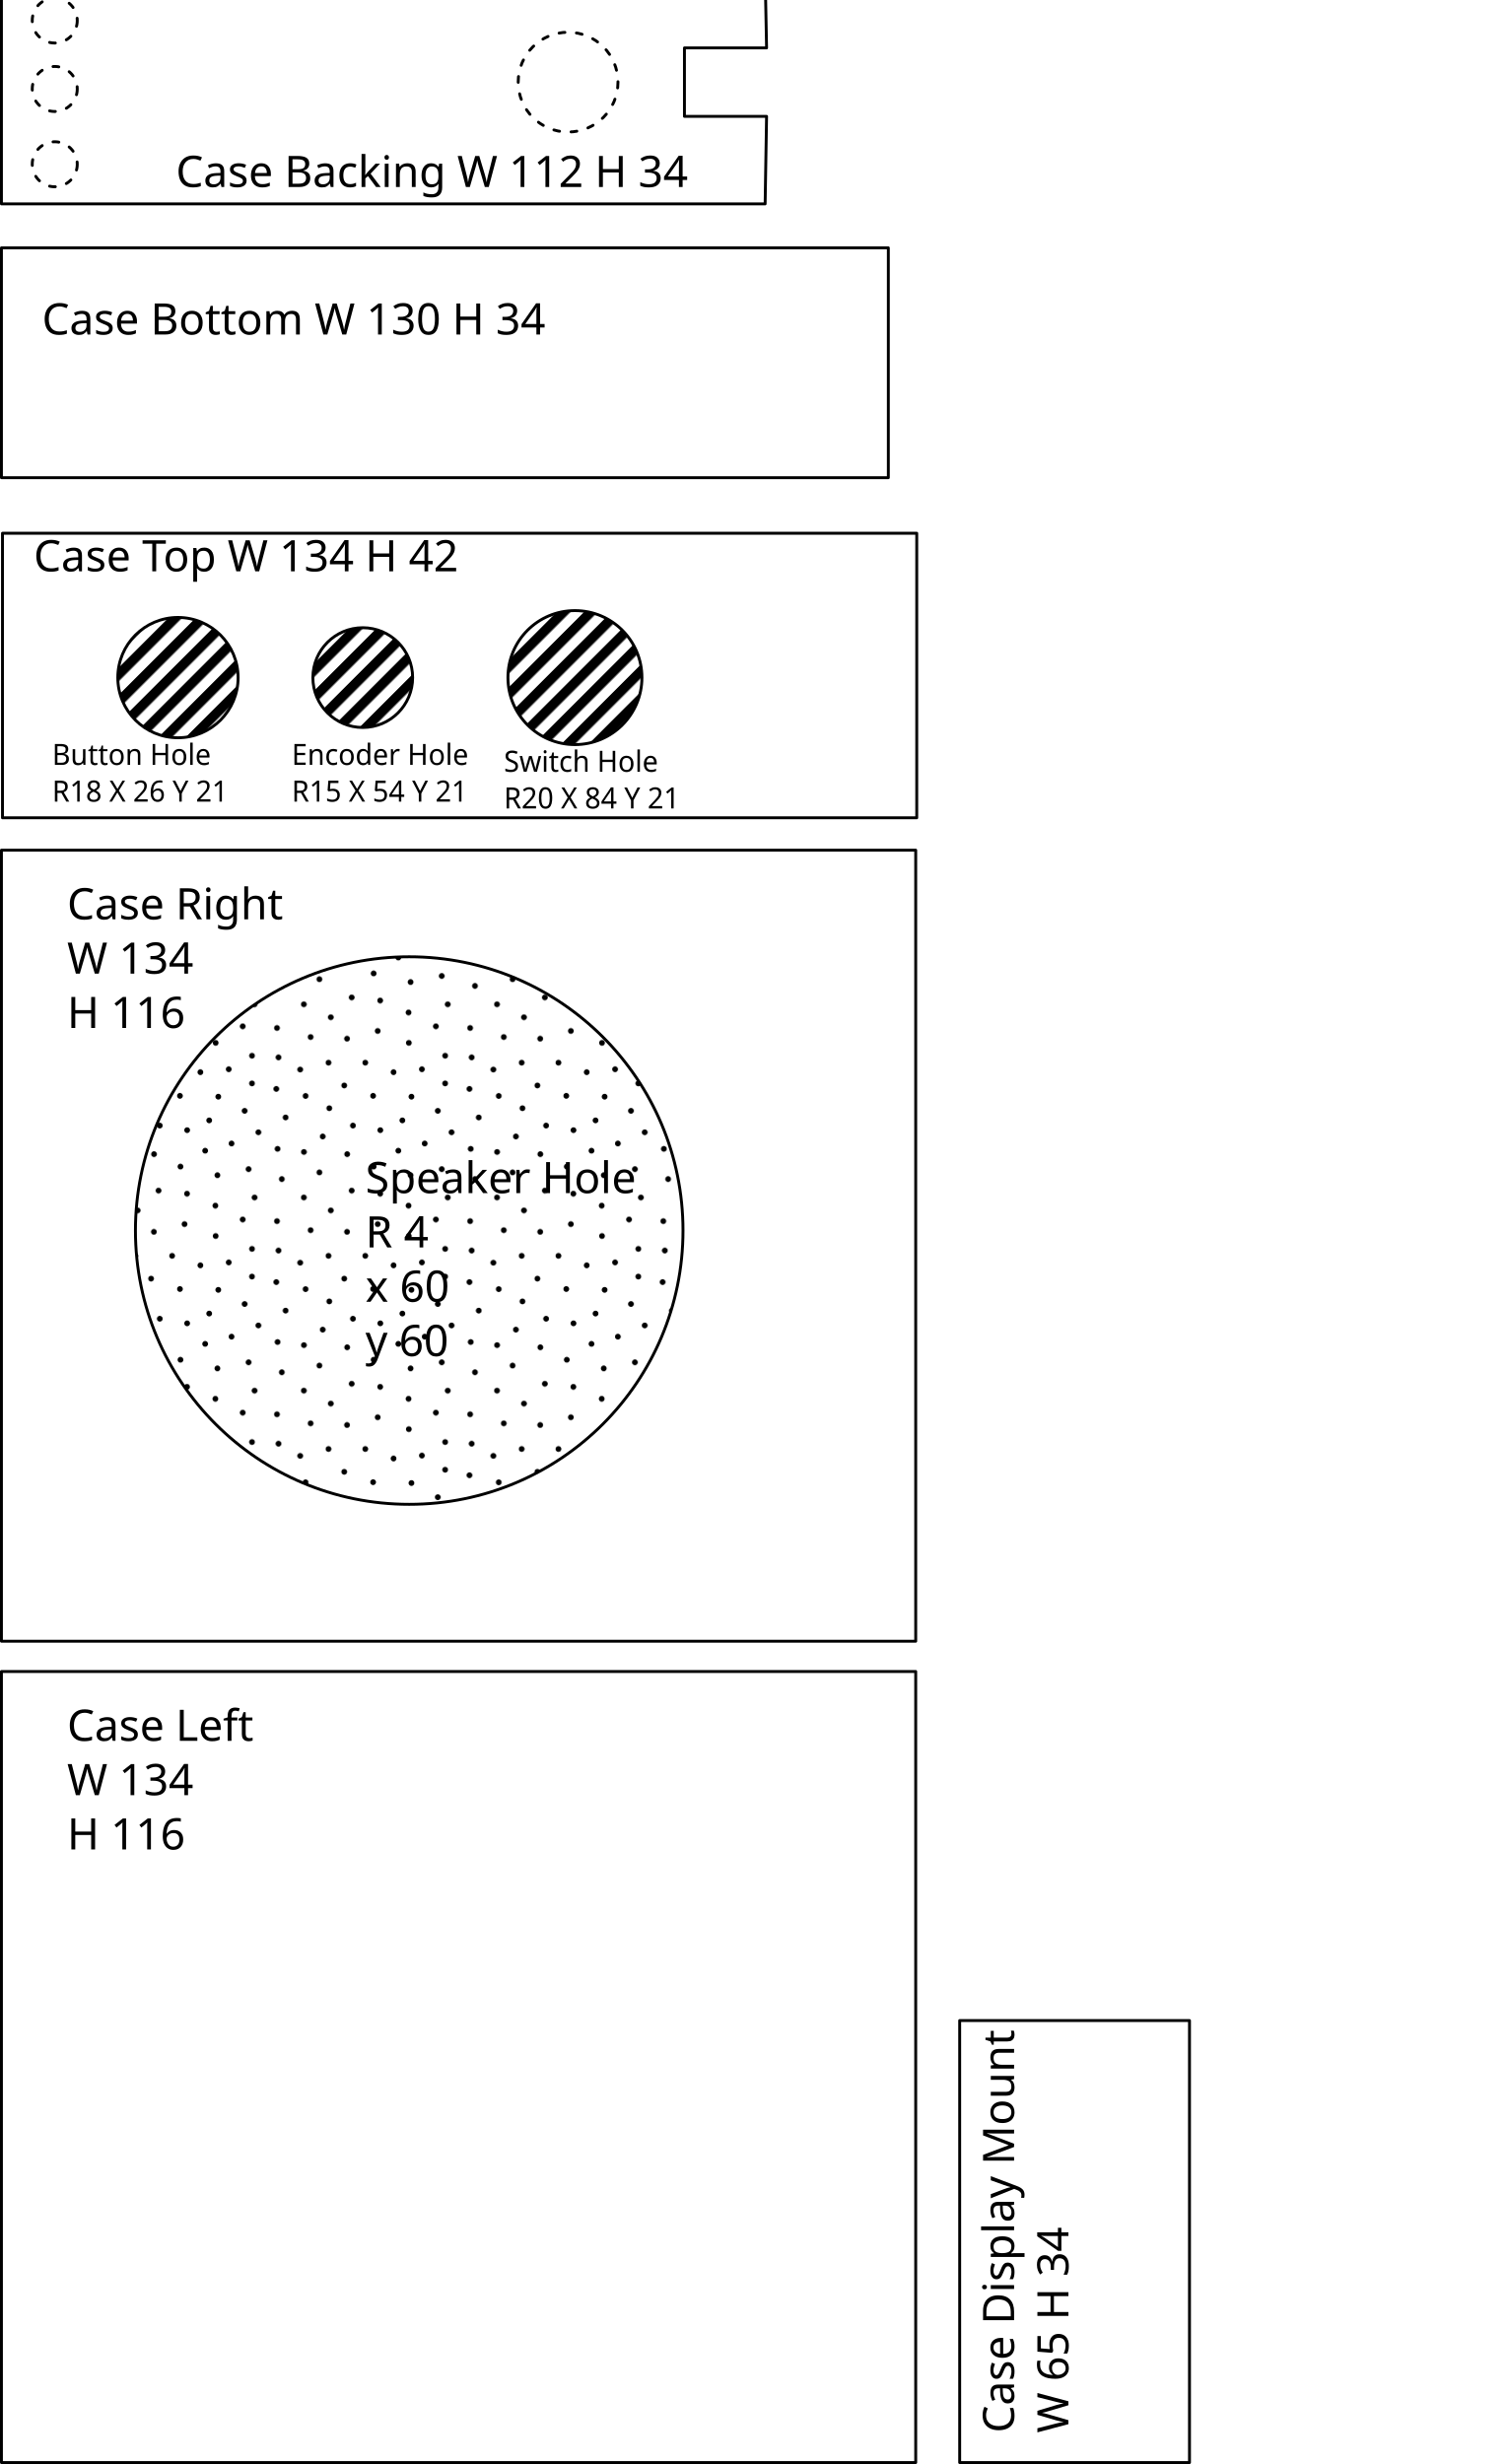
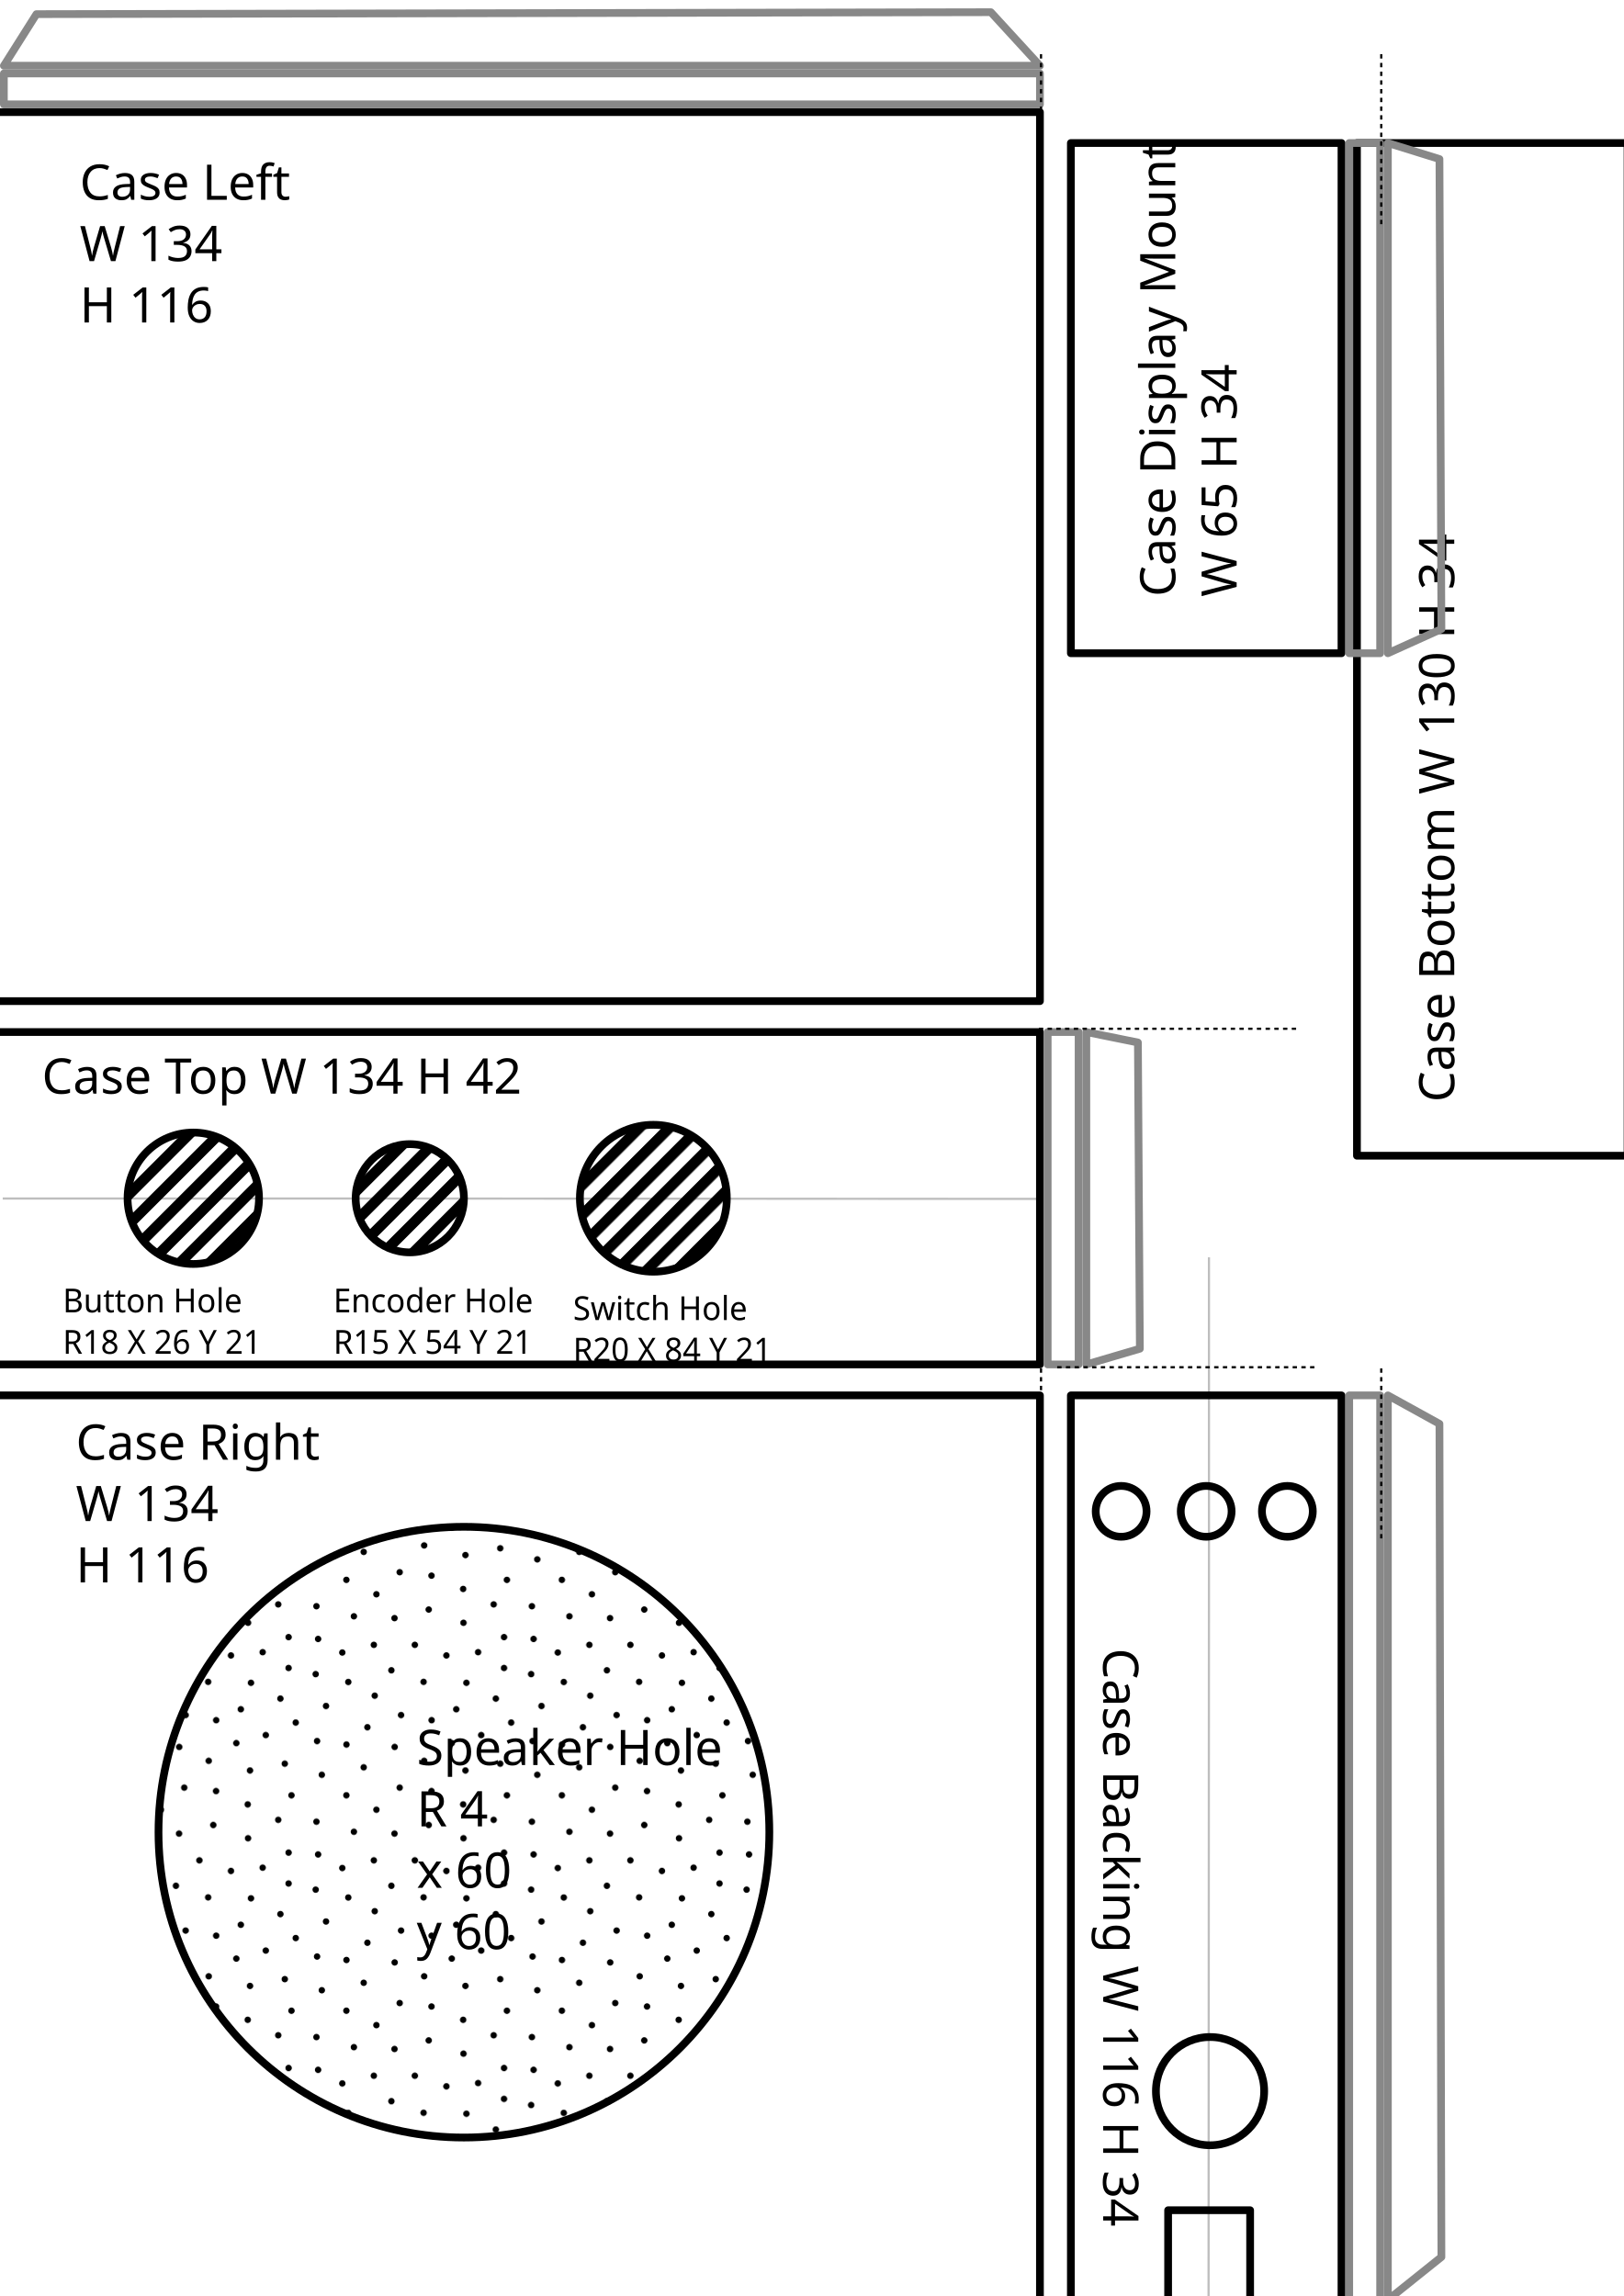
- <svg xmlns="http://www.w3.org/2000/svg" width="220mm" height="360mm" viewBox="0 0 779.528 1275.591" id="svg2" version="1.1">
+ <svg xmlns="http://www.w3.org/2000/svg" xmlns:xlink="http://www.w3.org/1999/xlink" width="210mm" height="297mm" viewBox="0 0 744.094 1052.362" id="svg2" version="1.1">
  <defs id="defs4">
+     <pattern xlink:href="#Polkadots-med" id="pattern4956" patternTransform="matrix(9.875,0,0,9.875,3.398078,431.1196)" />
+     <pattern xlink:href="#Strips1_1" id="pattern4954" patternTransform="matrix(3.419538,3.419538,-3.419538,3.419538,-0.5207757,425.8386)" />
+     <pattern xlink:href="#Strips1_1" id="pattern4952" patternTransform="matrix(3.395665,3.395665,-3.395665,3.395665,7.4294,426.7)" />
+     <pattern xlink:href="#Strips1_1" id="pattern4950" patternTransform="matrix(3.431388,3.431388,-3.431388,3.431388,10.53916,425.4111)" />
    <pattern id="Strips1_1" patternTransform="translate(0,0) scale(5,5)rotate(45) " height="1" width="2" patternUnits="userSpaceOnUse">
      <rect id="rect5089" height="2" width="1" y="-0.5" x="0" style="fill:black;stroke:none" />
    </pattern>
    <pattern id="Polkadots-med" patternTransform="translate(0,0) scale(10,10)" height="10" width="10" patternUnits="userSpaceOnUse">
      <circle id="circle5361" r="0.15" cy="0.810" cx="2.567" style="fill:black;stroke:none" />
      <circle id="circle5363" r="0.15" cy="2.33" cx="3.048" style="fill:black;stroke:none" />
      <circle id="circle5365" r="0.15" cy="2.415" cx="4.418" style="fill:black;stroke:none" />
      <circle id="circle5367" r="0.15" cy="3.029" cx="1.844" style="fill:black;stroke:none" />
      <circle id="circle5369" r="0.15" cy="1.363" cx="6.08" style="fill:black;stroke:none" />
      <circle id="circle5371" r="0.15" cy="4.413" cx="5.819" style="fill:black;stroke:none" />
      <circle id="circle5373" r="0.15" cy="4.048" cx="4.305" style="fill:black;stroke:none" />
      <circle id="circle5375" r="0.15" cy="3.045" cx="5.541" style="fill:black;stroke:none" />
      <circle id="circle5377" r="0.15" cy="5.527" cx="4.785" style="fill:black;stroke:none" />
      <circle id="circle5379" r="0.15" cy="5.184" cx="2.667" style="fill:black;stroke:none" />
      <circle id="circle5381" r="0.15" cy="1.448" cx="7.965" style="fill:black;stroke:none" />
      <circle id="circle5383" r="0.15" cy="5.049" cx="7.047" style="fill:black;stroke:none" />
      <circle id="circle5385" r="0.15" cy="0.895" cx="4.340" style="fill:black;stroke:none" />
      <circle id="circle5387" r="0.15" cy="0.340" cx="7.125" style="fill:black;stroke:none" />
      <circle id="circle5389" r="0.15" cy="1.049" cx="9.553" style="fill:black;stroke:none" />
      <circle id="circle5391" r="0.15" cy="2.689" cx="7.006" style="fill:black;stroke:none" />
      <circle id="circle5393" r="0.15" cy="2.689" cx="8.909" style="fill:black;stroke:none" />
      <circle id="circle5395" r="0.15" cy="4.407" cx="9.315" style="fill:black;stroke:none" />
      <circle id="circle5397" r="0.15" cy="3.870" cx="7.820" style="fill:black;stroke:none" />
      <circle id="circle5399" r="0.15" cy="5.948" cx="8.270" style="fill:black;stroke:none" />
      <circle id="circle5401" r="0.15" cy="7.428" cx="7.973" style="fill:black;stroke:none" />
      <circle id="circle5403" r="0.15" cy="8.072" cx="9.342" style="fill:black;stroke:none" />
      <circle id="circle5405" r="0.15" cy="9.315" cx="8.206" style="fill:black;stroke:none" />
      <circle id="circle5407" r="0.15" cy="9.475" cx="9.682" style="fill:black;stroke:none" />
      <circle id="circle5409" r="0.15" cy="6.186" cx="9.688" style="fill:black;stroke:none" />
      <circle id="circle5411" r="0.15" cy="6.296" cx="3.379" style="fill:black;stroke:none" />
      <circle id="circle5413" r="0.15" cy="8.204" cx="2.871" style="fill:black;stroke:none" />
      <circle id="circle5415" r="0.15" cy="8.719" cx="4.59" style="fill:black;stroke:none" />
      <circle id="circle5417" r="0.15" cy="9.671" cx="3.181" style="fill:black;stroke:none" />
      <circle id="circle5419" r="0.15" cy="7.315" cx="5.734" style="fill:black;stroke:none" />
      <circle id="circle5421" r="0.15" cy="6.513" cx="6.707" style="fill:black;stroke:none" />
      <circle id="circle5423" r="0.15" cy="9.670" cx="5.730" style="fill:black;stroke:none" />
      <circle id="circle5425" r="0.15" cy="8.373" cx="6.535" style="fill:black;stroke:none" />
      <circle id="circle5427" r="0.15" cy="7.154" cx="4.37" style="fill:black;stroke:none" />
      <circle id="circle5429" r="0.15" cy="7.25" cx="0.622" style="fill:black;stroke:none" />
      <circle id="circle5431" r="0.15" cy="5.679" cx="0.831" style="fill:black;stroke:none" />
      <circle id="circle5433" r="0.15" cy="8.519" cx="1.257" style="fill:black;stroke:none" />
      <circle id="circle5435" r="0.15" cy="6.877" cx="1.989" style="fill:black;stroke:none" />
      <circle id="circle5437" r="0.15" cy="3.181" cx="0.374" style="fill:black;stroke:none" />
      <circle id="circle5439" r="0.15" cy="1.664" cx="1.166" style="fill:black;stroke:none" />
      <circle id="circle5441" r="0.15" cy="0.093" cx="1.151" style="fill:black;stroke:none" />
      <circle id="circle5443" r="0.15" cy="10.093" cx="1.151" style="fill:black;stroke:none" />
      <circle id="circle5445" r="0.15" cy="4.451" cx="1.302" style="fill:black;stroke:none" />
      <circle id="circle5447" r="0.15" cy="3.763" cx="3.047" style="fill:black;stroke:none" />
    </pattern>
  </defs>
-   <g id="layer1" transform="translate(0,223.2284)">
-     <rect style="color:#000000;clip-rule:nonzero;display:inline;overflow:visible;visibility:visible;opacity:1;isolation:auto;mix-blend-mode:normal;color-interpolation:sRGB;color-interpolation-filters:linearRGB;solid-color:#000000;solid-opacity:1;fill:none;fill-opacity:1;fill-rule:evenodd;stroke:#000000;stroke-width:1.5;stroke-linecap:round;stroke-linejoin:round;stroke-miterlimit:4;stroke-dasharray:none;stroke-dashoffset:0;stroke-opacity:1;marker:none;color-rendering:auto;image-rendering:auto;shape-rendering:auto;text-rendering:auto;enable-background:accumulate" id="rect4136" width="473.303" height="409.524" x="0.75" y="216.892" ry="0" />
-     <text xml:space="preserve" style="font-style:normal;font-variant:normal;font-weight:normal;font-stretch:normal;font-size:22.5px;line-height:125%;font-family:Calibri;-inkscape-font-specification:'Calibri, Normal';text-align:start;letter-spacing:0px;word-spacing:0px;writing-mode:lr-tb;text-anchor:start;fill:#000000;fill-opacity:1;stroke:none;stroke-width:1px;stroke-linecap:butt;stroke-linejoin:miter;stroke-opacity:1" x="34.763" y="252.705" id="text4138">
-       <tspan id="tspan4140" x="34.763" y="252.705">Case Right</tspan>
-       <tspan x="34.763" y="280.83" id="tspan4144">W 134</tspan>
-       <tspan x="34.763" y="308.955" id="tspan4142">H 116</tspan>
+   <g id="layer2">
+     <path style="fill:none;fill-rule:evenodd;stroke:#000000;stroke-width:1;stroke-linecap:butt;stroke-linejoin:miter;stroke-miterlimit:4;stroke-dasharray:none;stroke-opacity:0.256" d="m 1.25,549.326 149.821,0 326.279,0.179" id="path4963" />
+     <path id="path5009" d="m 554.028,576.261 0,149.821 -0.179,326.279" style="fill:none;fill-rule:evenodd;stroke:#000000;stroke-width:1;stroke-linecap:butt;stroke-linejoin:miter;stroke-miterlimit:4;stroke-dasharray:none;stroke-opacity:0.256" />
+   </g>
+   <g id="layer1" transform="translate(0,3.543307e-6)">
+     <rect style="color:#000000;clip-rule:nonzero;display:inline;overflow:visible;visibility:visible;opacity:1;isolation:auto;mix-blend-mode:normal;color-interpolation:sRGB;color-interpolation-filters:linearRGB;solid-color:#000000;solid-opacity:1;fill:none;fill-opacity:1;fill-rule:evenodd;stroke:#000000;stroke-width:3.543;stroke-linecap:round;stroke-linejoin:round;stroke-miterlimit:4;stroke-dasharray:none;stroke-dashoffset:0;stroke-opacity:1;marker:none;color-rendering:auto;image-rendering:auto;shape-rendering:auto;text-rendering:auto;enable-background:accumulate" id="rect4136" width="478.346" height="414.567" x="-1.772" y="639.567" ry="0" />
+     <text xml:space="preserve" style="font-style:normal;font-variant:normal;font-weight:normal;font-stretch:normal;font-size:22.5px;line-height:125%;font-family:Calibri;-inkscape-font-specification:'Calibri, Normal';text-align:start;letter-spacing:0px;word-spacing:0px;writing-mode:lr-tb;text-anchor:start;fill:#000000;fill-opacity:1;stroke:none;stroke-width:3.543;stroke-linecap:butt;stroke-linejoin:miter;stroke-miterlimit:4;stroke-dasharray:none;stroke-opacity:1" x="34.763" y="669.044" id="text4138">
+       <tspan id="tspan4140" x="34.763" y="669.044">Case Right</tspan>
+       <tspan x="34.763" y="697.169" id="tspan4144">W 134</tspan>
+       <tspan x="34.763" y="725.294" id="tspan4142">H 116</tspan>
    </text>
-     <rect style="color:#000000;clip-rule:nonzero;display:inline;overflow:visible;visibility:visible;opacity:1;isolation:auto;mix-blend-mode:normal;color-interpolation:sRGB;color-interpolation-filters:linearRGB;solid-color:#000000;solid-opacity:1;fill:none;fill-opacity:1;fill-rule:evenodd;stroke:#000000;stroke-width:1.5;stroke-linecap:round;stroke-linejoin:round;stroke-miterlimit:4;stroke-dasharray:none;stroke-dashoffset:0;stroke-opacity:1;marker:none;color-rendering:auto;image-rendering:auto;shape-rendering:auto;text-rendering:auto;enable-background:accumulate" id="rect4136-1" width="473.303" height="409.524" x="0.75" y="642.088" ry="0" />
-     <text xml:space="preserve" style="font-style:normal;font-variant:normal;font-weight:normal;font-stretch:normal;font-size:22.5px;line-height:125%;font-family:Calibri;-inkscape-font-specification:'Calibri, Normal';text-align:start;letter-spacing:0px;word-spacing:0px;writing-mode:lr-tb;text-anchor:start;fill:#000000;fill-opacity:1;stroke:none;stroke-width:1px;stroke-linecap:butt;stroke-linejoin:miter;stroke-opacity:1" x="34.763" y="677.979" id="text4138-8">
-       <tspan id="tspan4140-3" x="34.763" y="677.979">Case Left</tspan>
-       <tspan x="34.763" y="706.104" id="tspan4144-4">W 134</tspan>
-       <tspan x="34.763" y="734.229" id="tspan4142-3">H 116 </tspan>
+     <rect style="color:#000000;clip-rule:nonzero;display:inline;overflow:visible;visibility:visible;opacity:1;isolation:auto;mix-blend-mode:normal;color-interpolation:sRGB;color-interpolation-filters:linearRGB;solid-color:#000000;solid-opacity:1;fill:none;fill-opacity:1;fill-rule:evenodd;stroke:#000000;stroke-width:3.543;stroke-linecap:round;stroke-linejoin:round;stroke-miterlimit:4;stroke-dasharray:none;stroke-dashoffset:0;stroke-opacity:1;marker:none;color-rendering:auto;image-rendering:auto;shape-rendering:auto;text-rendering:auto;enable-background:accumulate" id="rect4136-1" width="478.346" height="407.48" x="-1.772" y="51.378" ry="0" />
+     <text xml:space="preserve" style="font-style:normal;font-variant:normal;font-weight:normal;font-stretch:normal;font-size:22.5px;line-height:125%;font-family:Calibri;-inkscape-font-specification:'Calibri, Normal';text-align:start;letter-spacing:0px;word-spacing:0px;writing-mode:lr-tb;text-anchor:start;fill:#000000;fill-opacity:1;stroke:none;stroke-width:3.543;stroke-linecap:butt;stroke-linejoin:miter;stroke-miterlimit:4;stroke-dasharray:none;stroke-opacity:1" x="36.535" y="91.562" id="text4138-8">
+       <tspan id="tspan4140-3" x="36.535" y="91.562">Case Left</tspan>
+       <tspan x="36.535" y="119.687" id="tspan4144-4">W 134</tspan>
+       <tspan x="36.535" y="147.812" id="tspan4142-3">H 116 </tspan>
    </text>
-     <circle style="color:#000000;clip-rule:nonzero;display:inline;overflow:visible;visibility:visible;opacity:1;isolation:auto;mix-blend-mode:normal;color-interpolation:sRGB;color-interpolation-filters:linearRGB;solid-color:#000000;solid-opacity:1;fill:url(#Polkadots-med);fill-opacity:1.0;fill-rule:evenodd;stroke:#000000;stroke-width:1.5;stroke-linecap:round;stroke-linejoin:round;stroke-miterlimit:4;stroke-dasharray:none;stroke-dashoffset:0;stroke-opacity:1;marker:none;color-rendering:auto;image-rendering:auto;shape-rendering:auto;text-rendering:auto;enable-background:accumulate" id="path4175" cx="211.848" cy="413.817" r="141.732" />
-     <text id="text4177" y="394.438" x="189.191" style="font-style:normal;font-variant:normal;font-weight:normal;font-stretch:normal;font-size:22.5px;line-height:125%;font-family:Calibri;-inkscape-font-specification:'Calibri, Normal';text-align:start;letter-spacing:0px;word-spacing:0px;writing-mode:lr-tb;text-anchor:start;fill:#000000;fill-opacity:1;stroke:none;stroke-width:1px;stroke-linecap:butt;stroke-linejoin:miter;stroke-opacity:1" xml:space="preserve">
-       <tspan y="394.438" x="189.191" id="tspan4179">Speaker Hole</tspan>
-       <tspan id="tspan4181" y="422.563" x="189.191">R 4</tspan>
-       <tspan id="tspan4183" y="450.688" x="189.191">x 60</tspan>
-       <tspan y="478.813" x="189.191" id="tspan4185">y 60</tspan>
+     <circle style="color:#000000;clip-rule:nonzero;display:inline;overflow:visible;visibility:visible;opacity:1;isolation:auto;mix-blend-mode:normal;color-interpolation:sRGB;color-interpolation-filters:linearRGB;solid-color:#000000;solid-opacity:1;fill:url(#pattern4956);fill-opacity:1;fill-rule:evenodd;stroke:#000000;stroke-width:3.543;stroke-linecap:round;stroke-linejoin:round;stroke-miterlimit:4;stroke-dasharray:none;stroke-dashoffset:0;stroke-opacity:1;marker:none;color-rendering:auto;image-rendering:auto;shape-rendering:auto;text-rendering:auto;enable-background:accumulate" id="path4175" cx="212.598" cy="839.764" r="139.961" />
+     <text id="text4177" y="809.005" x="190.963" style="font-style:normal;font-variant:normal;font-weight:normal;font-stretch:normal;font-size:22.5px;line-height:125%;font-family:Calibri;-inkscape-font-specification:'Calibri, Normal';text-align:start;letter-spacing:0px;word-spacing:0px;writing-mode:lr-tb;text-anchor:start;fill:#000000;fill-opacity:1;stroke:none;stroke-width:3.543;stroke-linecap:butt;stroke-linejoin:miter;stroke-miterlimit:4;stroke-dasharray:none;stroke-opacity:1" xml:space="preserve">
+       <tspan y="809.005" x="190.963" id="tspan4179">Speaker Hole</tspan>
+       <tspan id="tspan4181" y="837.13" x="190.963">R 4</tspan>
+       <tspan id="tspan4183" y="865.255" x="190.963">x 60</tspan>
+       <tspan y="893.38" x="190.963" id="tspan4185">y 60</tspan>
    </text>
-     <rect style="color:#000000;clip-rule:nonzero;display:inline;overflow:visible;visibility:visible;opacity:1;isolation:auto;mix-blend-mode:normal;color-interpolation:sRGB;color-interpolation-filters:linearRGB;solid-color:#000000;solid-opacity:1;fill:none;fill-opacity:1;fill-rule:evenodd;stroke:#000000;stroke-width:1.5;stroke-linecap:round;stroke-linejoin:round;stroke-miterlimit:4;stroke-dasharray:none;stroke-dashoffset:0;stroke-opacity:1;marker:none;color-rendering:auto;image-rendering:auto;shape-rendering:auto;text-rendering:auto;enable-background:accumulate" id="rect4136-4" width="473.303" height="147.319" x="1.286" y="52.828" ry="0" />
-     <text xml:space="preserve" style="font-style:normal;font-variant:normal;font-weight:normal;font-stretch:normal;font-size:22.5px;line-height:125%;font-family:Calibri;-inkscape-font-specification:'Calibri, Normal';text-align:start;letter-spacing:0px;word-spacing:0px;writing-mode:lr-tb;text-anchor:start;fill:#000000;fill-opacity:1;stroke:none;stroke-width:1px;stroke-linecap:butt;stroke-linejoin:miter;stroke-opacity:1" x="17.426" y="72.536" id="text4138-7">
-       <tspan x="17.426" y="72.536" id="tspan4142-2">Case Top W 134 H 42</tspan>
+     <rect style="color:#000000;clip-rule:nonzero;display:inline;overflow:visible;visibility:visible;opacity:1;isolation:auto;mix-blend-mode:normal;color-interpolation:sRGB;color-interpolation-filters:linearRGB;solid-color:#000000;solid-opacity:1;fill:none;fill-opacity:1;fill-rule:evenodd;stroke:#000000;stroke-width:3.543;stroke-linecap:round;stroke-linejoin:round;stroke-miterlimit:4;stroke-dasharray:none;stroke-dashoffset:0;stroke-opacity:1;marker:none;color-rendering:auto;image-rendering:auto;shape-rendering:auto;text-rendering:auto;enable-background:accumulate" id="rect4136-4" width="478.346" height="152.362" x="-1.772" y="473.031" ry="0" />
+     <text xml:space="preserve" style="font-style:normal;font-variant:normal;font-weight:normal;font-stretch:normal;font-size:22.5px;line-height:125%;font-family:Calibri;-inkscape-font-specification:'Calibri, Normal';text-align:start;letter-spacing:0px;word-spacing:0px;writing-mode:lr-tb;text-anchor:start;fill:#000000;fill-opacity:1;stroke:none;stroke-width:3.543;stroke-linecap:butt;stroke-linejoin:miter;stroke-miterlimit:4;stroke-dasharray:none;stroke-opacity:1" x="19.197" y="501.276" id="text4138-7">
+       <tspan x="19.197" y="501.276" id="tspan4142-2">Case Top W 134 H 42</tspan>
    </text>
-     <circle style="color:#000000;clip-rule:nonzero;display:inline;overflow:visible;visibility:visible;opacity:1;isolation:auto;mix-blend-mode:normal;color-interpolation:sRGB;color-interpolation-filters:linearRGB;solid-color:#000000;solid-opacity:1;fill:url(#Strips1_1);fill-opacity:1.0;fill-rule:evenodd;stroke:#000000;stroke-width:1.5;stroke-linecap:round;stroke-linejoin:round;stroke-miterlimit:4;stroke-dasharray:none;stroke-dashoffset:0;stroke-opacity:1;marker:none;color-rendering:auto;image-rendering:auto;shape-rendering:auto;text-rendering:auto;enable-background:accumulate" id="path4230" cx="92.126" cy="127.559" r="31.14" />
-     <text xml:space="preserve" style="font-style:normal;font-variant:normal;font-weight:normal;font-stretch:normal;font-size:14.88px;line-height:125%;font-family:Calibri;-inkscape-font-specification:'Calibri, Normal';text-align:start;letter-spacing:0px;word-spacing:0px;writing-mode:lr-tb;text-anchor:start;fill:#000000;fill-opacity:1;stroke:none;stroke-width:1px;stroke-linecap:butt;stroke-linejoin:miter;stroke-opacity:1" x="27.572" y="169.216" id="text4138-7-0" transform="scale(0.9794524,1.020979)">
-       <tspan x="27.572" y="169.216" id="tspan4142-2-3">Button Hole </tspan>
-       <tspan x="27.572" y="187.816" id="tspan4250">R18 X 26 Y 21</tspan>
+     <circle style="color:#000000;clip-rule:nonzero;display:inline;overflow:visible;visibility:visible;opacity:1;isolation:auto;mix-blend-mode:normal;color-interpolation:sRGB;color-interpolation-filters:linearRGB;solid-color:#000000;solid-opacity:1;fill:url(#pattern4954);fill-opacity:1;fill-rule:evenodd;stroke:#000000;stroke-width:3.543;stroke-linecap:round;stroke-linejoin:round;stroke-miterlimit:4;stroke-dasharray:none;stroke-dashoffset:0;stroke-opacity:1;marker:none;color-rendering:auto;image-rendering:auto;shape-rendering:auto;text-rendering:auto;enable-background:accumulate" id="path4230" cx="88.583" cy="549.213" r="30.118" />
+     <text xml:space="preserve" style="font-style:normal;font-variant:normal;font-weight:normal;font-stretch:normal;font-size:14.88px;line-height:125%;font-family:Calibri;-inkscape-font-specification:'Calibri, Normal';text-align:start;letter-spacing:0px;word-spacing:0px;writing-mode:lr-tb;text-anchor:start;fill:#000000;fill-opacity:1;stroke:none;stroke-width:3.543;stroke-linecap:butt;stroke-linejoin:miter;stroke-miterlimit:4;stroke-dasharray:none;stroke-opacity:1" x="29.381" y="589.147" id="text4138-7-0" transform="scale(0.9794524,1.020979)">
+       <tspan x="29.381" y="589.147" id="tspan4142-2-3">Button Hole </tspan>
+       <tspan x="29.381" y="607.747" id="tspan4250">R18 X 26 Y 21</tspan>
    </text>
-     <circle cy="127.559" cx="187.795" id="circle4256" style="color:#000000;clip-rule:nonzero;display:inline;overflow:visible;visibility:visible;opacity:1;isolation:auto;mix-blend-mode:normal;color-interpolation:sRGB;color-interpolation-filters:linearRGB;solid-color:#000000;solid-opacity:1;fill:url(#Strips1_1);fill-opacity:1.0;fill-rule:evenodd;stroke:#000000;stroke-width:1.5;stroke-linecap:round;stroke-linejoin:round;stroke-miterlimit:4;stroke-dasharray:none;stroke-dashoffset:0;stroke-opacity:1;marker:none;color-rendering:auto;image-rendering:auto;shape-rendering:auto;text-rendering:auto;enable-background:accumulate" r="25.825" />
-     <text transform="scale(0.9794524,1.020979)" id="text4258" y="169.216" x="154.189" style="font-style:normal;font-variant:normal;font-weight:normal;font-stretch:normal;font-size:14.88px;line-height:125%;font-family:Calibri;-inkscape-font-specification:'Calibri, Normal';text-align:start;letter-spacing:0px;word-spacing:0px;writing-mode:lr-tb;text-anchor:start;fill:#000000;fill-opacity:1;stroke:none;stroke-width:1px;stroke-linecap:butt;stroke-linejoin:miter;stroke-opacity:1" xml:space="preserve">
-       <tspan id="tspan4260" y="169.216" x="154.189">Encoder Hole </tspan>
-       <tspan id="tspan4262" y="187.816" x="154.189">R15 X 54 Y 21</tspan>
+     <circle cy="549.213" cx="187.795" id="circle4256" style="color:#000000;clip-rule:nonzero;display:inline;overflow:visible;visibility:visible;opacity:1;isolation:auto;mix-blend-mode:normal;color-interpolation:sRGB;color-interpolation-filters:linearRGB;solid-color:#000000;solid-opacity:1;fill:url(#pattern4952);fill-opacity:1;fill-rule:evenodd;stroke:#000000;stroke-width:3.543;stroke-linecap:round;stroke-linejoin:round;stroke-miterlimit:4;stroke-dasharray:none;stroke-dashoffset:0;stroke-opacity:1;marker:none;color-rendering:auto;image-rendering:auto;shape-rendering:auto;text-rendering:auto;enable-background:accumulate" r="24.803" />
+     <text transform="scale(0.9794524,1.020979)" id="text4258" y="589.147" x="155.998" style="font-style:normal;font-variant:normal;font-weight:normal;font-stretch:normal;font-size:14.88px;line-height:125%;font-family:Calibri;-inkscape-font-specification:'Calibri, Normal';text-align:start;letter-spacing:0px;word-spacing:0px;writing-mode:lr-tb;text-anchor:start;fill:#000000;fill-opacity:1;stroke:none;stroke-width:3.543;stroke-linecap:butt;stroke-linejoin:miter;stroke-miterlimit:4;stroke-dasharray:none;stroke-opacity:1" xml:space="preserve">
+       <tspan id="tspan4260" y="589.147" x="155.998">Encoder Hole </tspan>
+       <tspan id="tspan4262" y="607.747" x="155.998">R15 X 54 Y 21</tspan>
    </text>
-     <circle style="color:#000000;clip-rule:nonzero;display:inline;overflow:visible;visibility:visible;opacity:1;isolation:auto;mix-blend-mode:normal;color-interpolation:sRGB;color-interpolation-filters:linearRGB;solid-color:#000000;solid-opacity:1;fill:url(#Strips1_1);fill-opacity:1;fill-rule:evenodd;stroke:#000000;stroke-width:1.5;stroke-linecap:round;stroke-linejoin:round;stroke-miterlimit:4;stroke-dasharray:none;stroke-dashoffset:0;stroke-opacity:1;marker:none;color-rendering:auto;image-rendering:auto;shape-rendering:auto;text-rendering:auto;enable-background:accumulate;" id="circle4264" cx="297.638" cy="127.559" r="34.683" />
-     <text transform="scale(0.9794524,1.020979)" id="text4258-2" y="172.687" x="266.336" style="font-style:normal;font-variant:normal;font-weight:normal;font-stretch:normal;font-size:14.88px;line-height:125%;font-family:Calibri;-inkscape-font-specification:'Calibri, Normal';text-align:start;letter-spacing:0px;word-spacing:0px;writing-mode:lr-tb;text-anchor:start;fill:#000000;fill-opacity:1;stroke:none;stroke-width:1px;stroke-linecap:butt;stroke-linejoin:miter;stroke-opacity:1" xml:space="preserve">
-       <tspan id="tspan4260-3" y="172.687" x="266.336">Switch Hole </tspan>
-       <tspan id="tspan4262-2" y="191.287" x="266.336">R20 X 84 Y 21</tspan>
+     <circle style="color:#000000;clip-rule:nonzero;display:inline;overflow:visible;visibility:visible;opacity:1;isolation:auto;mix-blend-mode:normal;color-interpolation:sRGB;color-interpolation-filters:linearRGB;solid-color:#000000;solid-opacity:1;fill:url(#pattern4950);fill-opacity:1;fill-rule:evenodd;stroke:#000000;stroke-width:3.543;stroke-linecap:round;stroke-linejoin:round;stroke-miterlimit:4;stroke-dasharray:none;stroke-dashoffset:0;stroke-opacity:1;marker:none;color-rendering:auto;image-rendering:auto;shape-rendering:auto;text-rendering:auto;enable-background:accumulate" id="circle4264" cx="299.409" cy="549.213" r="33.661" />
+     <text transform="scale(0.9794524,1.020979)" id="text4258-2" y="592.617" x="268.145" style="font-style:normal;font-variant:normal;font-weight:normal;font-stretch:normal;font-size:14.88px;line-height:125%;font-family:Calibri;-inkscape-font-specification:'Calibri, Normal';text-align:start;letter-spacing:0px;word-spacing:0px;writing-mode:lr-tb;text-anchor:start;fill:#000000;fill-opacity:1;stroke:none;stroke-width:3.543;stroke-linecap:butt;stroke-linejoin:miter;stroke-miterlimit:4;stroke-dasharray:none;stroke-opacity:1" xml:space="preserve">
+       <tspan id="tspan4260-3" y="592.617" x="268.145">Switch Hole </tspan>
+       <tspan id="tspan4262-2" y="611.217" x="268.145">R20 X 84 Y 21</tspan>
    </text>
-     <rect ry="0" y="-94.919" x="0.75" height="118.972" width="459.13" id="rect4287" style="color:#000000;clip-rule:nonzero;display:inline;overflow:visible;visibility:visible;opacity:1;isolation:auto;mix-blend-mode:normal;color-interpolation:sRGB;color-interpolation-filters:linearRGB;solid-color:#000000;solid-opacity:1;fill:none;fill-opacity:1;fill-rule:evenodd;stroke:#000000;stroke-width:1.5;stroke-linecap:round;stroke-linejoin:round;stroke-miterlimit:4;stroke-dasharray:none;stroke-dashoffset:0;stroke-opacity:1;marker:none;color-rendering:auto;image-rendering:auto;shape-rendering:auto;text-rendering:auto;enable-background:accumulate" />
-     <text xml:space="preserve" style="font-style:normal;font-variant:normal;font-weight:normal;font-stretch:normal;font-size:22.5px;line-height:125%;font-family:Calibri;-inkscape-font-specification:'Calibri, Normal';text-align:start;letter-spacing:0px;word-spacing:0px;writing-mode:lr-tb;text-anchor:start;fill:#000000;fill-opacity:1;stroke:none;stroke-width:1px;stroke-linecap:butt;stroke-linejoin:miter;stroke-opacity:1" x="21.744" y="-50.062" id="text4138-7-1">
-       <tspan x="21.744" y="-50.062" id="tspan4142-2-6">Case Bottom W 130 H 34</tspan>
+     <rect ry="0" y="621.85" x="-529.724" height="124.016" width="464.173" id="rect4287" style="color:#000000;clip-rule:nonzero;display:inline;overflow:visible;visibility:visible;opacity:1;isolation:auto;mix-blend-mode:normal;color-interpolation:sRGB;color-interpolation-filters:linearRGB;solid-color:#000000;solid-opacity:1;fill:none;fill-opacity:1;fill-rule:evenodd;stroke:#000000;stroke-width:3.543;stroke-linecap:round;stroke-linejoin:round;stroke-miterlimit:4;stroke-dasharray:none;stroke-dashoffset:0;stroke-opacity:1;marker:none;color-rendering:auto;image-rendering:auto;shape-rendering:auto;text-rendering:auto;enable-background:accumulate" transform="matrix(0,-1,1,0,0,0)" />
+     <text xml:space="preserve" style="font-style:normal;font-variant:normal;font-weight:normal;font-stretch:normal;font-size:22.5px;line-height:125%;font-family:Calibri;-inkscape-font-specification:'Calibri, Normal';text-align:start;letter-spacing:0px;word-spacing:0px;writing-mode:lr-tb;text-anchor:start;fill:#000000;fill-opacity:1;stroke:none;stroke-width:3.543;stroke-linecap:butt;stroke-linejoin:miter;stroke-miterlimit:4;stroke-dasharray:none;stroke-opacity:1" x="-505.187" y="666.436" id="text4138-7-1" transform="matrix(0,-1,1,0,0,0)">
+       <tspan x="-505.187" y="666.436" id="tspan4142-2-6">Case Bottom W 130 H 34</tspan>
    </text>
-     <path style="color:#000000;clip-rule:nonzero;display:inline;overflow:visible;visibility:visible;opacity:1;isolation:auto;mix-blend-mode:normal;color-interpolation:sRGB;color-interpolation-filters:linearRGB;solid-color:#000000;solid-opacity:1;fill:none;fill-opacity:1;fill-rule:evenodd;stroke:#000000;stroke-width:1.5;stroke-linecap:round;stroke-linejoin:round;stroke-miterlimit:4;stroke-dasharray:none;stroke-dashoffset:0;stroke-opacity:1;marker:none;color-rendering:auto;image-rendering:auto;shape-rendering:auto;text-rendering:auto;enable-background:accumulate" d="m 0.75,-236.652 395.35,0 0.75,38.226 -42.52,0 0,35.433 42.52,0 -0.75,45.313 -395.35,0 z" id="rect4307" />
-     <text xml:space="preserve" style="font-style:normal;font-variant:normal;font-weight:normal;font-stretch:normal;font-size:22.5px;line-height:125%;font-family:Calibri;-inkscape-font-specification:'Calibri, Normal';text-align:start;letter-spacing:0px;word-spacing:0px;writing-mode:lr-tb;text-anchor:start;fill:#000000;fill-opacity:1;stroke:none;stroke-width:1px;stroke-linecap:butt;stroke-linejoin:miter;stroke-opacity:1" x="91.06" y="-126.428" id="text4138-7-1-0">
-       <tspan x="91.06" y="-126.428" id="tspan4142-2-6-8">Case Backing W 112 H 34</tspan>
+     <path style="color:#000000;clip-rule:nonzero;display:inline;overflow:visible;visibility:visible;opacity:1;isolation:auto;mix-blend-mode:normal;color-interpolation:sRGB;color-interpolation-filters:linearRGB;solid-color:#000000;solid-opacity:1;fill:none;fill-opacity:1;fill-rule:evenodd;stroke:#000000;stroke-width:3.543;stroke-linecap:round;stroke-linejoin:round;stroke-miterlimit:4;stroke-dasharray:none;stroke-dashoffset:0;stroke-opacity:1;marker:none;color-rendering:auto;image-rendering:auto;shape-rendering:auto;text-rendering:auto;enable-background:accumulate" d="m 614.764,639.567 0,414.567 -41.866,0 0,-41.083 -37.581,0 0,41.083 -44.569,0 0,-414.567 z" id="rect4307" />
+     <text xml:space="preserve" style="font-style:normal;font-variant:normal;font-weight:normal;font-stretch:normal;font-size:22.5px;line-height:125%;font-family:Calibri;-inkscape-font-specification:'Calibri, Normal';text-align:start;letter-spacing:0px;word-spacing:0px;writing-mode:lr-tb;text-anchor:start;fill:#000000;fill-opacity:1;stroke:none;stroke-width:3.543;stroke-linecap:butt;stroke-linejoin:miter;stroke-miterlimit:4;stroke-dasharray:none;stroke-dashoffset:0;stroke-opacity:1" x="755.43" y="-505.562" id="text4138-7-1-0" transform="matrix(0,1,-1,0,0,0)">
+       <tspan x="755.43" y="-505.562" id="tspan4142-2-6-8">Case Backing W 116 H 34</tspan>
    </text>
-     <circle cy="-180.709" cx="294.094" id="circle4256-0" style="color:#000000;clip-rule:nonzero;display:inline;overflow:visible;visibility:visible;opacity:1;isolation:auto;mix-blend-mode:normal;color-interpolation:sRGB;color-interpolation-filters:linearRGB;solid-color:#000000;solid-opacity:1;fill:none;fill-opacity:1;fill-rule:evenodd;stroke:#000000;stroke-width:1.5;stroke-linecap:round;stroke-linejoin:round;stroke-miterlimit:4;stroke-dasharray:3,6;stroke-dashoffset:0;stroke-opacity:1;marker:none;color-rendering:auto;image-rendering:auto;shape-rendering:auto;text-rendering:auto;enable-background:accumulate" r="25.825" />
-     <rect ry="0" y="-615.785" x="822.797" height="118.972" width="228.815" id="rect4342" style="color:#000000;clip-rule:nonzero;display:inline;overflow:visible;visibility:visible;opacity:1;isolation:auto;mix-blend-mode:normal;color-interpolation:sRGB;color-interpolation-filters:linearRGB;solid-color:#000000;solid-opacity:1;fill:none;fill-opacity:1;fill-rule:evenodd;stroke:#000000;stroke-width:1.5;stroke-linecap:round;stroke-linejoin:round;stroke-miterlimit:4;stroke-dasharray:none;stroke-dashoffset:0;stroke-opacity:1;marker:none;color-rendering:auto;image-rendering:auto;shape-rendering:auto;text-rendering:auto;enable-background:accumulate" transform="matrix(0,1,-1,0,0,0)" />
-     <text id="text4344" y="524.981" x="-1036.25" style="font-style:normal;font-variant:normal;font-weight:normal;font-stretch:normal;font-size:22.5px;line-height:125%;font-family:Calibri;-inkscape-font-specification:'Calibri, Normal';text-align:start;letter-spacing:0px;word-spacing:0px;writing-mode:lr-tb;text-anchor:start;fill:#000000;fill-opacity:1;stroke:none;stroke-width:1px;stroke-linecap:butt;stroke-linejoin:miter;stroke-opacity:1" xml:space="preserve" transform="matrix(0,-1,1,0,0,0)">
-       <tspan id="tspan4346" y="524.981" x="-1036.25">Case Display Mount</tspan>
-       <tspan y="553.106" x="-1036.25" id="tspan4348">W 65 H 34</tspan>
+     <circle cy="-554.528" cx="958.465" id="circle4256-0" style="color:#000000;clip-rule:nonzero;display:inline;overflow:visible;visibility:visible;opacity:1;isolation:auto;mix-blend-mode:normal;color-interpolation:sRGB;color-interpolation-filters:linearRGB;solid-color:#000000;solid-opacity:1;fill:none;fill-opacity:1;fill-rule:evenodd;stroke:#000000;stroke-width:3.543;stroke-linecap:round;stroke-linejoin:round;stroke-miterlimit:4;stroke-dasharray:none;stroke-dashoffset:0;stroke-opacity:1;marker:none;color-rendering:auto;image-rendering:auto;shape-rendering:auto;text-rendering:auto;enable-background:accumulate" transform="matrix(0,1,-1,0,0,0)" r="24.803" />
+     <rect ry="0" y="-614.764" x="65.551" height="124.016" width="233.858" id="rect4342" style="color:#000000;clip-rule:nonzero;display:inline;overflow:visible;visibility:visible;opacity:1;isolation:auto;mix-blend-mode:normal;color-interpolation:sRGB;color-interpolation-filters:linearRGB;solid-color:#000000;solid-opacity:1;fill:none;fill-opacity:1;fill-rule:evenodd;stroke:#000000;stroke-width:3.543;stroke-linecap:round;stroke-linejoin:round;stroke-miterlimit:4;stroke-dasharray:none;stroke-dashoffset:0;stroke-opacity:1;marker:none;color-rendering:auto;image-rendering:auto;shape-rendering:auto;text-rendering:auto;enable-background:accumulate" transform="matrix(0,1,-1,0,0,0)" />
+     <text id="text4344" y="538.595" x="-273.505" style="font-style:normal;font-variant:normal;font-weight:normal;font-stretch:normal;font-size:22.5px;line-height:125%;font-family:Calibri;-inkscape-font-specification:'Calibri, Normal';text-align:start;letter-spacing:0px;word-spacing:0px;writing-mode:lr-tb;text-anchor:start;fill:#000000;fill-opacity:1;stroke:none;stroke-width:3.543;stroke-linecap:butt;stroke-linejoin:miter;stroke-miterlimit:4;stroke-dasharray:none;stroke-opacity:1" xml:space="preserve" transform="matrix(0,-1,1,0,0,0)">
+       <tspan id="tspan4346" y="538.595" x="-273.505">Case Display Mount</tspan>
+       <tspan y="566.72" x="-273.505" id="tspan4348">W 65 H 34</tspan>
    </text>
-     <ellipse cy="-138.189" cx="28.346" id="circle4256-0-8" style="color:#000000;clip-rule:nonzero;display:inline;overflow:visible;visibility:visible;opacity:1;isolation:auto;mix-blend-mode:normal;color-interpolation:sRGB;color-interpolation-filters:linearRGB;solid-color:#000000;solid-opacity:1;fill:none;fill-opacity:1;fill-rule:evenodd;stroke:#000000;stroke-width:1.5;stroke-linecap:round;stroke-linejoin:round;stroke-miterlimit:4;stroke-dasharray:3, 6;stroke-dashoffset:0;stroke-opacity:1;marker:none;color-rendering:auto;image-rendering:auto;shape-rendering:auto;text-rendering:auto;enable-background:accumulate" rx="11.652" ry="11.652" />
-     <ellipse ry="11.652" rx="11.652" style="color:#000000;clip-rule:nonzero;display:inline;overflow:visible;visibility:visible;opacity:1;isolation:auto;mix-blend-mode:normal;color-interpolation:sRGB;color-interpolation-filters:linearRGB;solid-color:#000000;solid-opacity:1;fill:none;fill-opacity:1;fill-rule:evenodd;stroke:#000000;stroke-width:1.5;stroke-linecap:round;stroke-linejoin:round;stroke-miterlimit:4;stroke-dasharray:3, 6;stroke-dashoffset:0;stroke-opacity:1;marker:none;color-rendering:auto;image-rendering:auto;shape-rendering:auto;text-rendering:auto;enable-background:accumulate" id="ellipse4365" cx="28.346" cy="-177.165" />
-     <ellipse cy="-212.599" cx="28.346" id="ellipse4367" style="color:#000000;clip-rule:nonzero;display:inline;overflow:visible;visibility:visible;opacity:1;isolation:auto;mix-blend-mode:normal;color-interpolation:sRGB;color-interpolation-filters:linearRGB;solid-color:#000000;solid-opacity:1;fill:none;fill-opacity:1;fill-rule:evenodd;stroke:#000000;stroke-width:1.5;stroke-linecap:round;stroke-linejoin:round;stroke-miterlimit:4;stroke-dasharray:3, 6;stroke-dashoffset:0;stroke-opacity:1;marker:none;color-rendering:auto;image-rendering:auto;shape-rendering:auto;text-rendering:auto;enable-background:accumulate" rx="11.652" ry="11.652" />
+     <ellipse cy="-513.78" cx="692.717" id="circle4256-0-8" style="color:#000000;clip-rule:nonzero;display:inline;overflow:visible;visibility:visible;opacity:1;isolation:auto;mix-blend-mode:normal;color-interpolation:sRGB;color-interpolation-filters:linearRGB;solid-color:#000000;solid-opacity:1;fill:none;fill-opacity:1;fill-rule:evenodd;stroke:#000000;stroke-width:3.543;stroke-linecap:round;stroke-linejoin:round;stroke-miterlimit:4;stroke-dasharray:none;stroke-dashoffset:0;stroke-opacity:1;marker:none;color-rendering:auto;image-rendering:auto;shape-rendering:auto;text-rendering:auto;enable-background:accumulate" rx="11.652" ry="11.652" transform="matrix(0,1,-1,0,0,0)" />
+     <ellipse ry="11.652" rx="11.652" style="color:#000000;clip-rule:nonzero;display:inline;overflow:visible;visibility:visible;opacity:1;isolation:auto;mix-blend-mode:normal;color-interpolation:sRGB;color-interpolation-filters:linearRGB;solid-color:#000000;solid-opacity:1;fill:none;fill-opacity:1;fill-rule:evenodd;stroke:#000000;stroke-width:3.543;stroke-linecap:round;stroke-linejoin:round;stroke-miterlimit:4;stroke-dasharray:none;stroke-dashoffset:0;stroke-opacity:1;marker:none;color-rendering:auto;image-rendering:auto;shape-rendering:auto;text-rendering:auto;enable-background:accumulate" id="ellipse4365" cx="692.717" cy="-552.756" transform="matrix(0,1,-1,0,0,0)" />
+     <ellipse cy="-589.961" cx="692.717" id="ellipse4367" style="color:#000000;clip-rule:nonzero;display:inline;overflow:visible;visibility:visible;opacity:1;isolation:auto;mix-blend-mode:normal;color-interpolation:sRGB;color-interpolation-filters:linearRGB;solid-color:#000000;solid-opacity:1;fill:none;fill-opacity:1;fill-rule:evenodd;stroke:#000000;stroke-width:3.543;stroke-linecap:round;stroke-linejoin:round;stroke-miterlimit:4;stroke-dasharray:none;stroke-dashoffset:0;stroke-opacity:1;marker:none;color-rendering:auto;image-rendering:auto;shape-rendering:auto;text-rendering:auto;enable-background:accumulate" rx="11.652" ry="11.652" transform="matrix(0,1,-1,0,0,0)" />
+   </g>
+   <g id="layer3">
+     <rect transform="translate(0,3.543307e-6)" y="65.551" x="618.307" height="233.858" width="14.173" id="rect4970" style="color:#000000;clip-rule:nonzero;display:inline;overflow:visible;visibility:visible;opacity:1;isolation:auto;mix-blend-mode:normal;color-interpolation:sRGB;color-interpolation-filters:linearRGB;solid-color:#000000;solid-opacity:1;fill:none;fill-opacity:1;fill-rule:evenodd;stroke:#888888;stroke-width:3.543;stroke-linecap:round;stroke-linejoin:round;stroke-miterlimit:4;stroke-dasharray:none;stroke-dashoffset:0;stroke-opacity:1;marker:none;color-rendering:auto;image-rendering:auto;shape-rendering:auto;text-rendering:auto;enable-background:accumulate" />
+     <path transform="translate(0,3.543307e-6)" id="path4972" d="m 636.024,65.551 23.638,7.353 0.893,215.424 -24.53,11.081 z" style="color:#000000;clip-rule:nonzero;display:inline;overflow:visible;visibility:visible;opacity:1;isolation:auto;mix-blend-mode:normal;color-interpolation:sRGB;color-interpolation-filters:linearRGB;solid-color:#000000;solid-opacity:1;fill:none;fill-opacity:1;fill-rule:evenodd;stroke:#888888;stroke-width:3.543;stroke-linecap:round;stroke-linejoin:round;stroke-miterlimit:4;stroke-dasharray:none;stroke-dashoffset:0;stroke-opacity:1;marker:none;color-rendering:auto;image-rendering:auto;shape-rendering:auto;text-rendering:auto;enable-background:accumulate" />
+     <rect y="1.772" x="-47.835" height="474.803" width="14.173" id="rect4978" style="color:#000000;clip-rule:nonzero;display:inline;overflow:visible;visibility:visible;opacity:1;isolation:auto;mix-blend-mode:normal;color-interpolation:sRGB;color-interpolation-filters:linearRGB;solid-color:#000000;solid-opacity:1;fill:none;fill-opacity:1;fill-rule:evenodd;stroke:#888888;stroke-width:3.543;stroke-linecap:round;stroke-linejoin:round;stroke-miterlimit:4;stroke-dasharray:none;stroke-dashoffset:0;stroke-opacity:1;marker:none;color-rendering:auto;image-rendering:auto;shape-rendering:auto;text-rendering:auto;enable-background:accumulate" transform="matrix(0,-1,1,0,0,3.543307e-6)" />
+     <path transform="translate(0,3.543307e-6)" id="path4980" d="M 1.772,30.118 16.701,6.481 454.078,5.588 476.575,30.118 Z" style="color:#000000;clip-rule:nonzero;display:inline;overflow:visible;visibility:visible;opacity:1;isolation:auto;mix-blend-mode:normal;color-interpolation:sRGB;color-interpolation-filters:linearRGB;solid-color:#000000;solid-opacity:1;fill:none;fill-opacity:1;fill-rule:evenodd;stroke:#888888;stroke-width:3.543;stroke-linecap:round;stroke-linejoin:round;stroke-miterlimit:4;stroke-dasharray:none;stroke-dashoffset:0;stroke-opacity:1;marker:none;color-rendering:auto;image-rendering:auto;shape-rendering:auto;text-rendering:auto;enable-background:accumulate" />
+     <path transform="translate(0,3.543307e-6)" id="path4990" d="m 477.074,102.756 0,-77.953" style="fill:none;fill-rule:evenodd;stroke:#000000;stroke-width:0.999;stroke-linecap:butt;stroke-linejoin:miter;stroke-miterlimit:4;stroke-dasharray:1.998, 1.998;stroke-dashoffset:0;stroke-opacity:1" />
+     <path transform="translate(0,3.543307e-6)" style="fill:none;fill-rule:evenodd;stroke:#000000;stroke-width:0.999;stroke-linecap:butt;stroke-linejoin:miter;stroke-miterlimit:4;stroke-dasharray:1.998, 1.998;stroke-dashoffset:0;stroke-opacity:1" d="m 632.98,102.756 0,-77.953" id="path4992" />
+     <rect transform="translate(0,3.543307e-6)" style="color:#000000;clip-rule:nonzero;display:inline;overflow:visible;visibility:visible;opacity:1;isolation:auto;mix-blend-mode:normal;color-interpolation:sRGB;color-interpolation-filters:linearRGB;solid-color:#000000;solid-opacity:1;fill:none;fill-opacity:1;fill-rule:evenodd;stroke:#888888;stroke-width:3.543;stroke-linecap:round;stroke-linejoin:round;stroke-miterlimit:4;stroke-dasharray:none;stroke-dashoffset:0;stroke-opacity:1;marker:none;color-rendering:auto;image-rendering:auto;shape-rendering:auto;text-rendering:auto;enable-background:accumulate" id="rect4965" width="14.173" height="414.567" x="618.307" y="639.567" />
+     <path transform="translate(0,3.543307e-6)" style="color:#000000;clip-rule:nonzero;display:inline;overflow:visible;visibility:visible;opacity:1;isolation:auto;mix-blend-mode:normal;color-interpolation:sRGB;color-interpolation-filters:linearRGB;solid-color:#000000;solid-opacity:1;fill:none;fill-opacity:1;fill-rule:evenodd;stroke:#888888;stroke-width:3.543;stroke-linecap:round;stroke-linejoin:round;stroke-miterlimit:4;stroke-dasharray:none;stroke-dashoffset:0;stroke-opacity:1;marker:none;color-rendering:auto;image-rendering:auto;shape-rendering:auto;text-rendering:auto;enable-background:accumulate" d="m 636.024,639.567 23.638,13.036 0.893,381.888 -24.53,19.643 z" id="rect4967" />
+     <rect transform="translate(0,3.543307e-6)" style="color:#000000;clip-rule:nonzero;display:inline;overflow:visible;visibility:visible;opacity:1;isolation:auto;mix-blend-mode:normal;color-interpolation:sRGB;color-interpolation-filters:linearRGB;solid-color:#000000;solid-opacity:1;fill:none;fill-opacity:1;fill-rule:evenodd;stroke:#888888;stroke-width:3.543;stroke-linecap:round;stroke-linejoin:round;stroke-miterlimit:4;stroke-dasharray:none;stroke-dashoffset:0;stroke-opacity:1;marker:none;color-rendering:auto;image-rendering:auto;shape-rendering:auto;text-rendering:auto;enable-background:accumulate" id="rect4974" width="14.173" height="152.362" x="480.118" y="473.031" />
+     <path transform="translate(0,3.543307e-6)" style="color:#000000;clip-rule:nonzero;display:inline;overflow:visible;visibility:visible;opacity:1;isolation:auto;mix-blend-mode:normal;color-interpolation:sRGB;color-interpolation-filters:linearRGB;solid-color:#000000;solid-opacity:1;fill:none;fill-opacity:1;fill-rule:evenodd;stroke:#888888;stroke-width:3.543;stroke-linecap:round;stroke-linejoin:round;stroke-miterlimit:4;stroke-dasharray:none;stroke-dashoffset:0;stroke-opacity:1;marker:none;color-rendering:auto;image-rendering:auto;shape-rendering:auto;text-rendering:auto;enable-background:accumulate" d="m 497.835,473.031 23.638,4.791 0.893,140.352 -24.53,7.219 z" id="path4976" />
+     <path transform="translate(0,3.543307e-6)" style="fill:none;fill-rule:evenodd;stroke:#000000;stroke-width:0.999;stroke-linecap:butt;stroke-linejoin:miter;stroke-opacity:1;stroke-miterlimit:4;stroke-dasharray:1.998, 1.998;stroke-dashoffset:0" d="m 593.97,471.524 -119.198,0" id="path4982" />
+     <path transform="translate(0,3.543307e-6)" id="path4984" d="m 602.362,626.666 -119.198,0" style="fill:none;fill-rule:evenodd;stroke:#000000;stroke-width:0.999;stroke-linecap:butt;stroke-linejoin:miter;stroke-miterlimit:4;stroke-dasharray:1.998, 1.998;stroke-dashoffset:0;stroke-opacity:1" />
+     <path transform="translate(0,3.543307e-6)" style="fill:none;fill-rule:evenodd;stroke:#000000;stroke-width:0.999;stroke-linecap:butt;stroke-linejoin:miter;stroke-miterlimit:4;stroke-dasharray:1.998, 1.998;stroke-dashoffset:0;stroke-opacity:1" d="m 477.074,705.118 0,-77.953" id="path4986" />
+     <path transform="translate(0,3.543307e-6)" id="path4988" d="m 632.98,705.118 0,-77.953" style="fill:none;fill-rule:evenodd;stroke:#000000;stroke-width:0.999;stroke-linecap:butt;stroke-linejoin:miter;stroke-miterlimit:4;stroke-dasharray:1.998, 1.998;stroke-dashoffset:0;stroke-opacity:1" />
  </g>
</svg>
